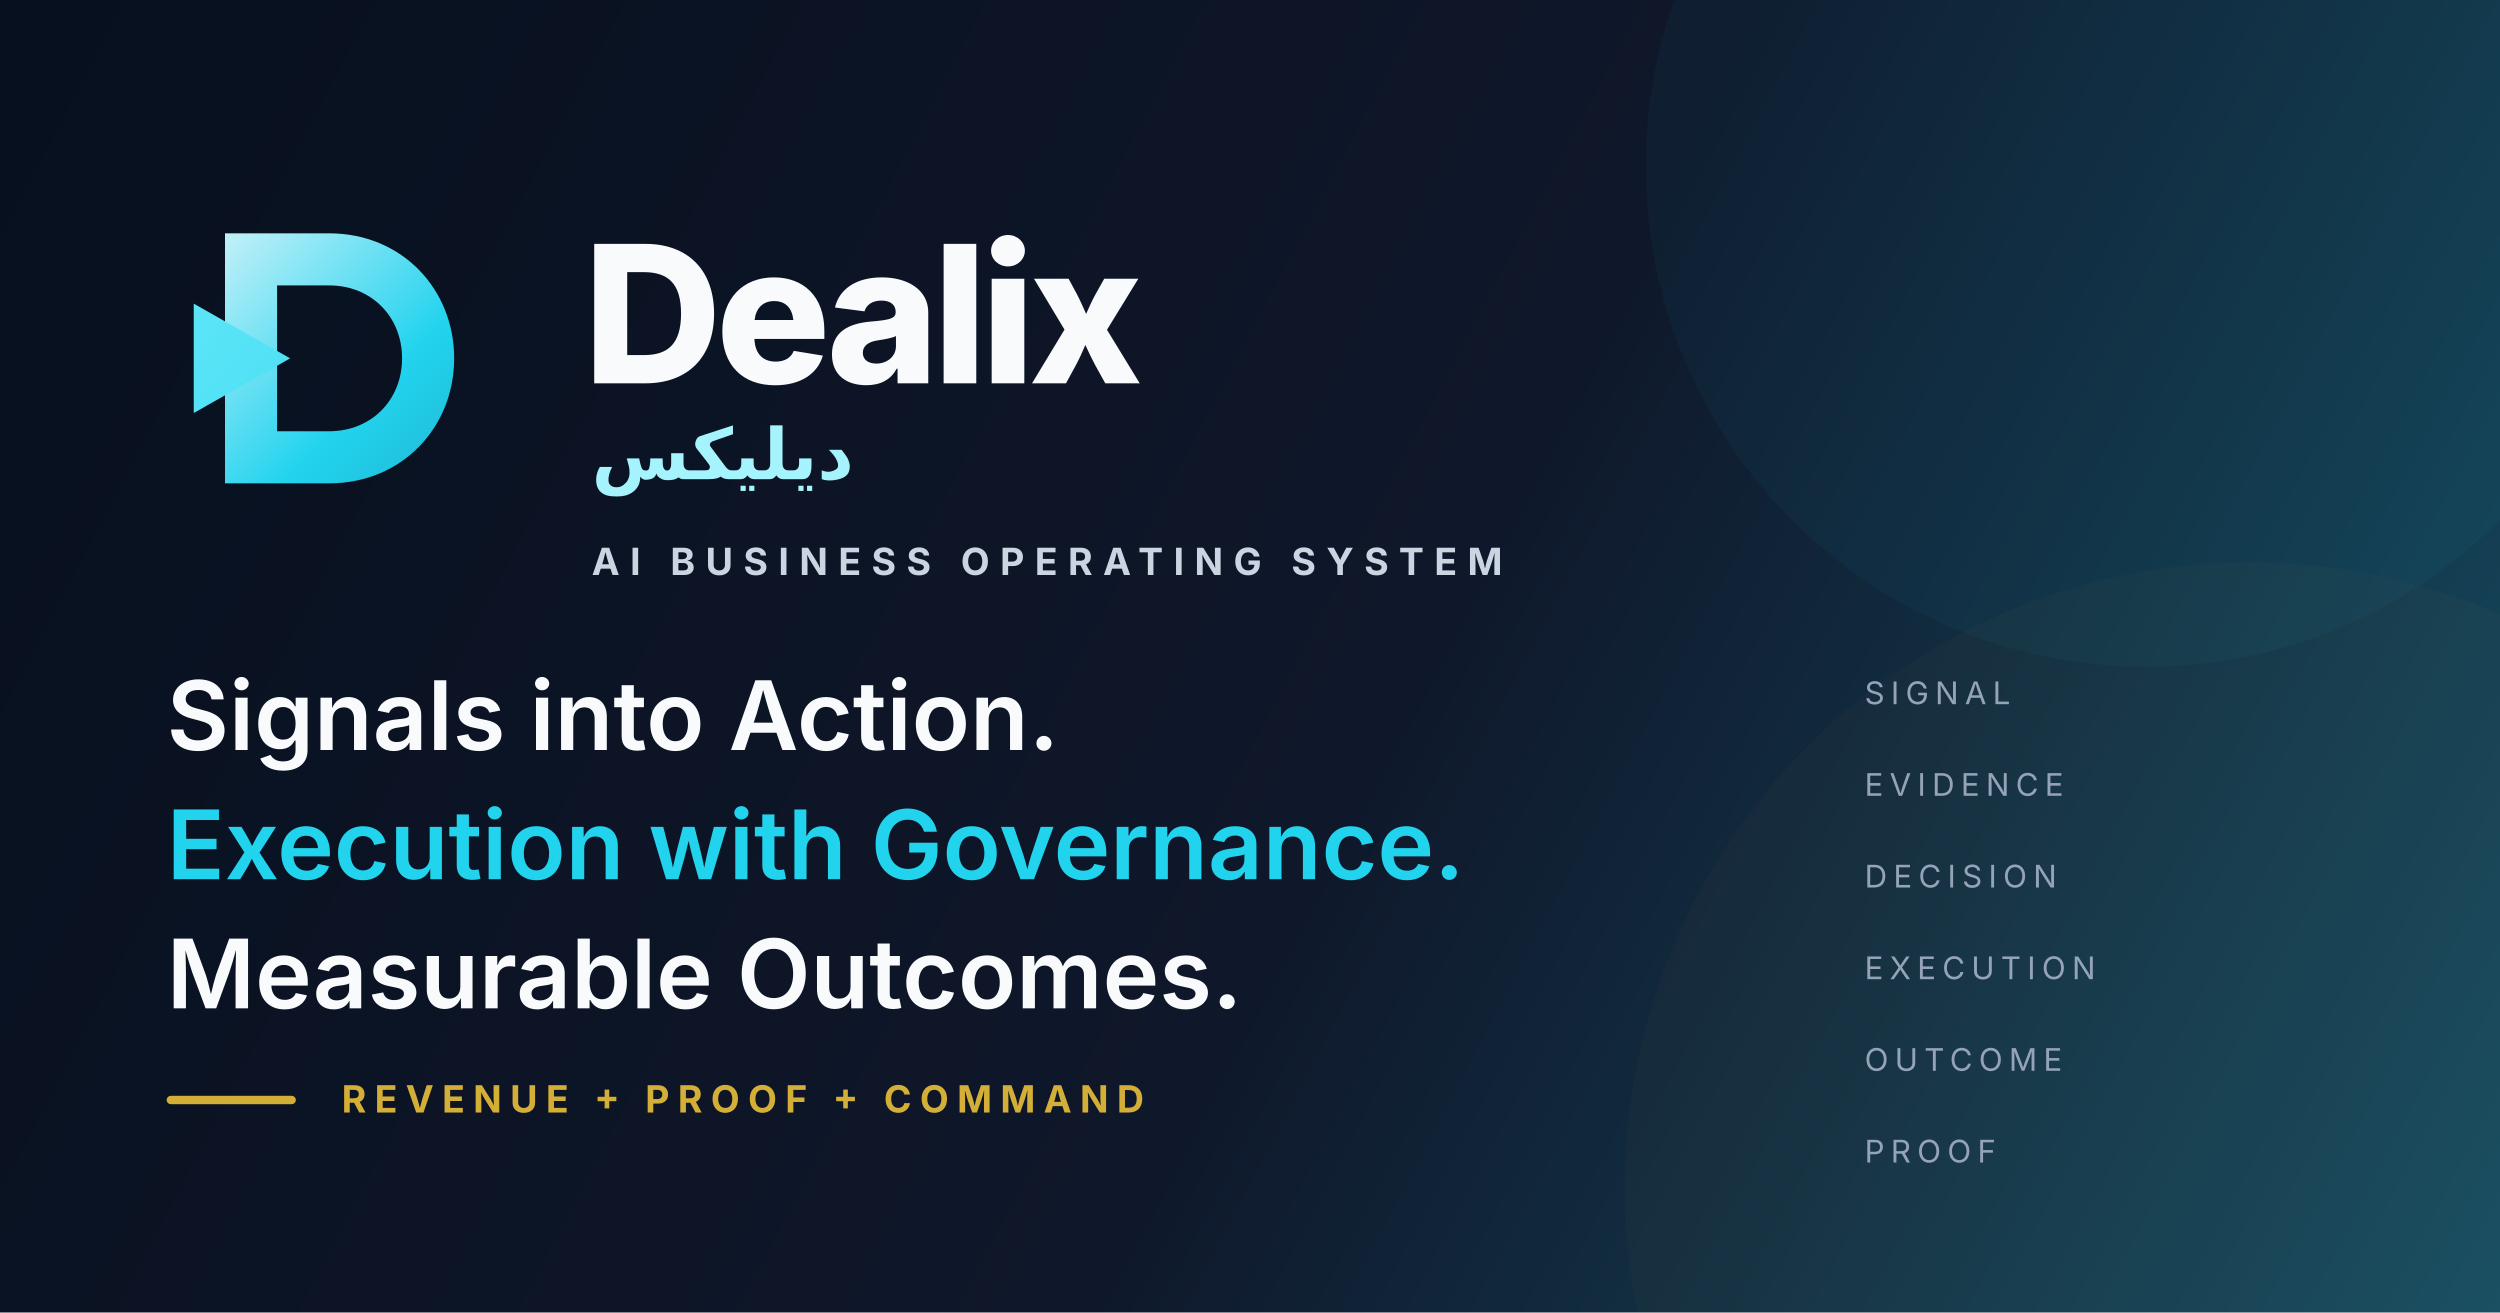
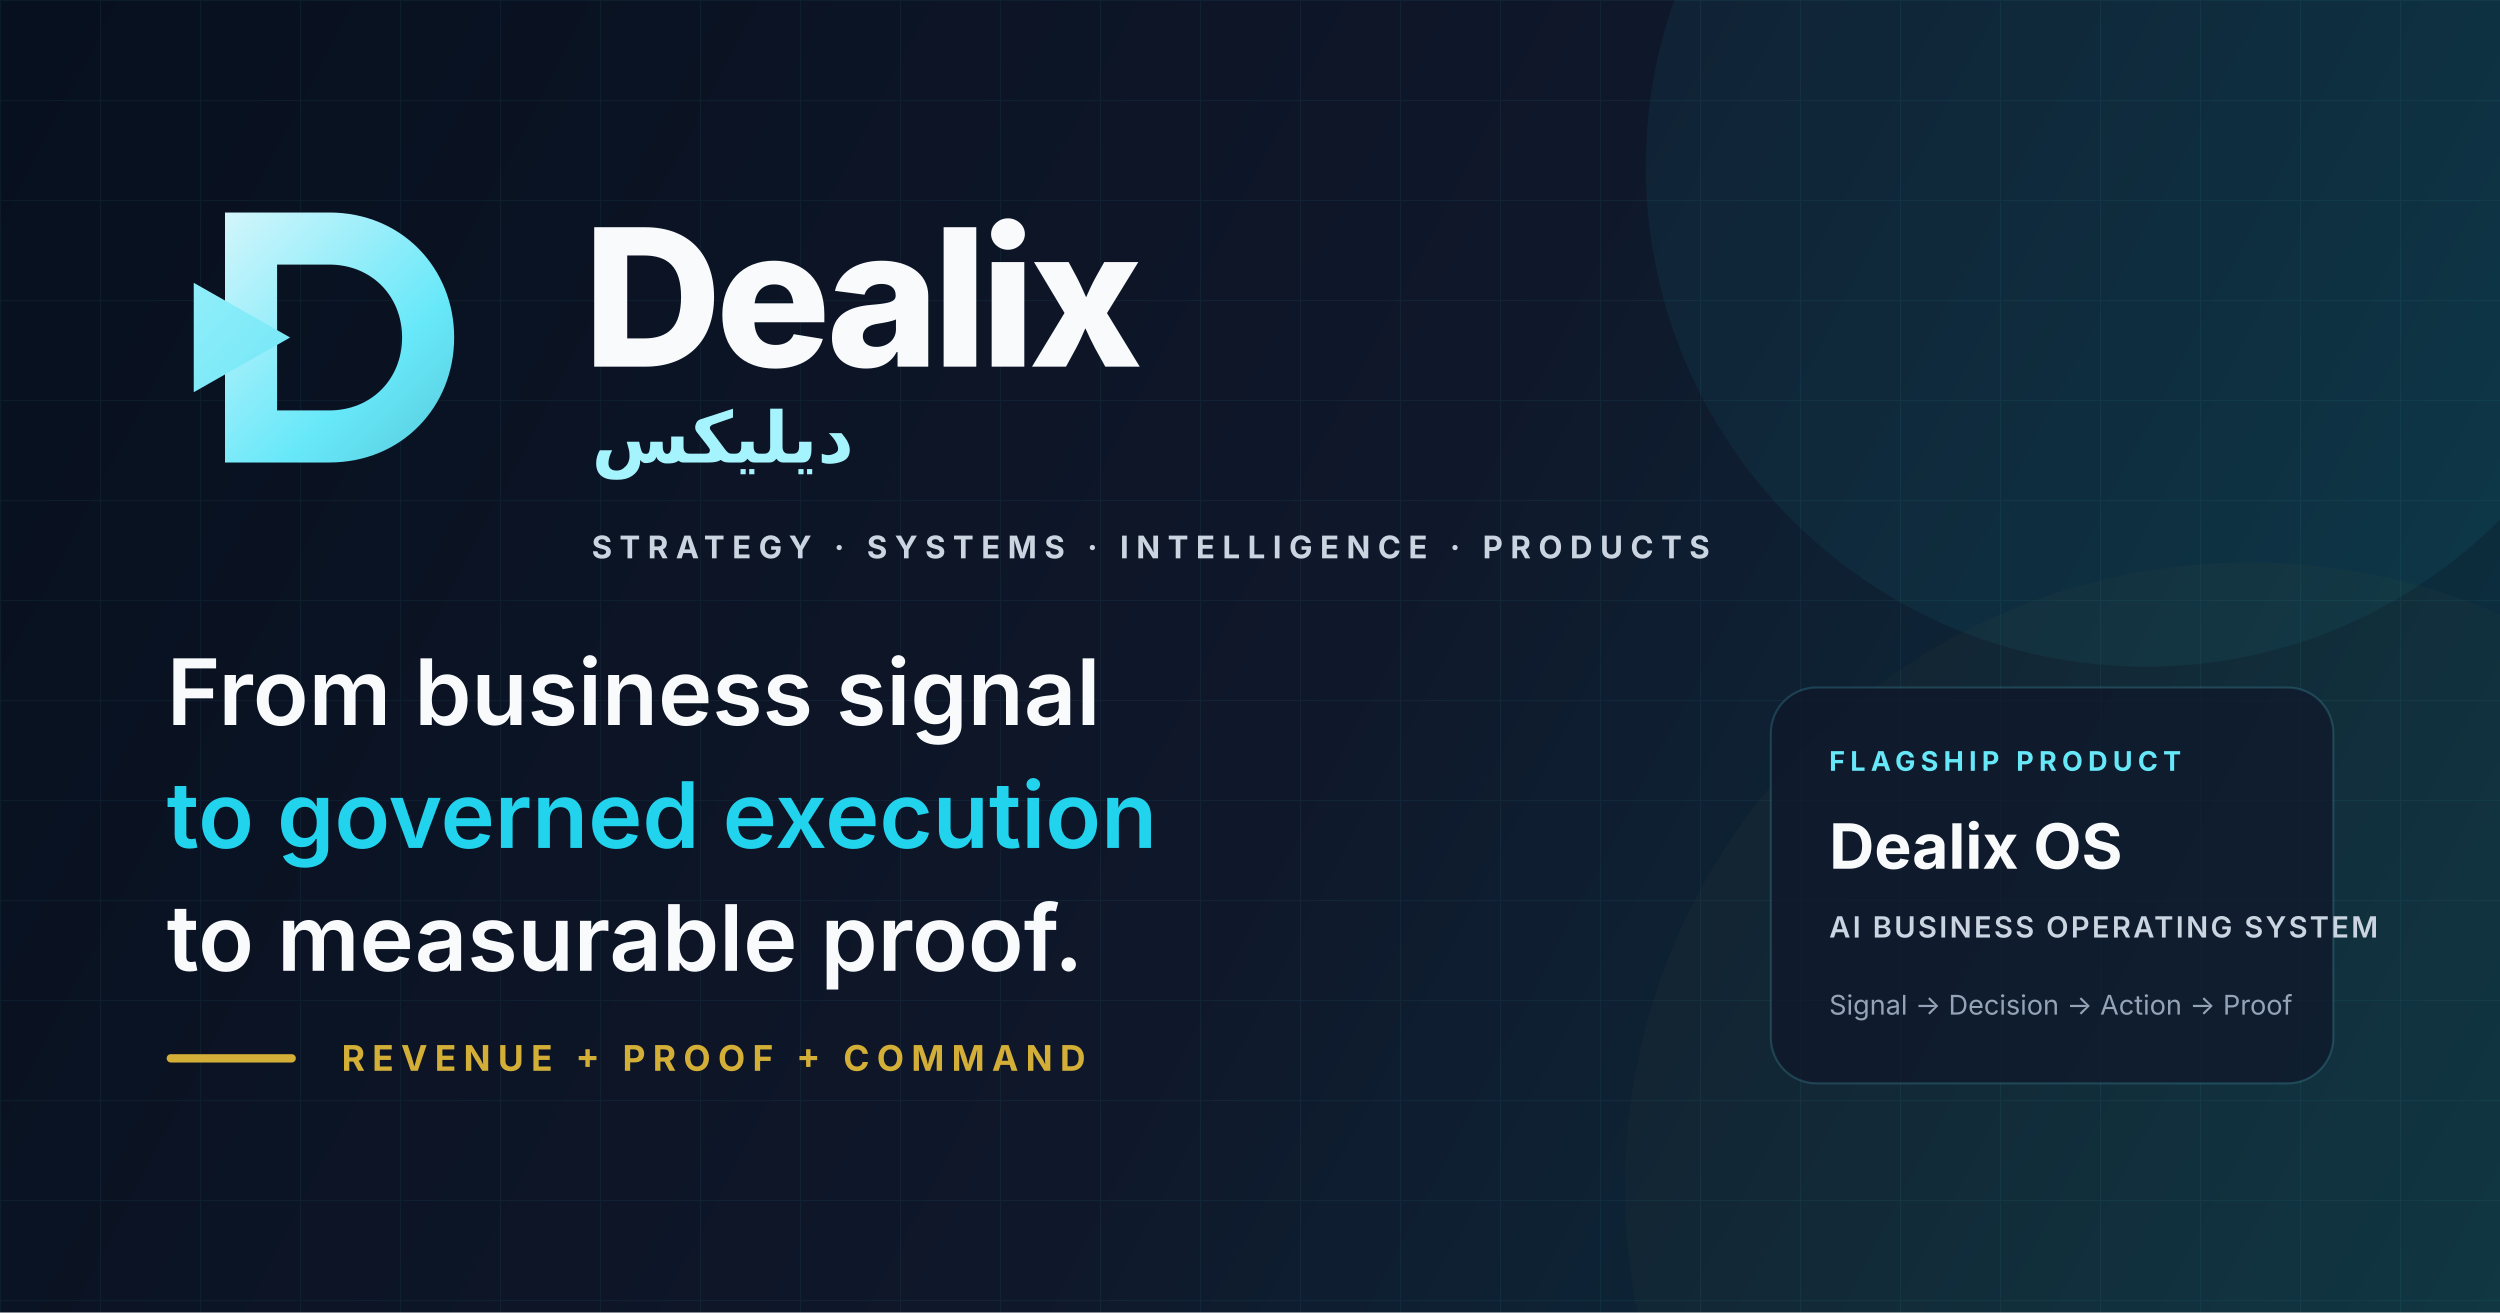
- <svg xmlns="http://www.w3.org/2000/svg" viewBox="0 0 1200 630" width="1200" height="630" role="img" aria-label="Dealix — AI Business Operating System">
+ <svg xmlns="http://www.w3.org/2000/svg" viewBox="0 0 1200 630" width="1200" height="630" role="img" aria-label="Dealix — Strategy, Systems, Intelligence and Products">
  <defs>
    <linearGradient id="bg" x1="0" y1="0" x2="1200" y2="630" gradientUnits="userSpaceOnUse">
      <stop offset="0" stop-color="#07101E" />
-       <stop offset="0.55" stop-color="#0F172A" />
-       <stop offset="1" stop-color="#164E63" />
+       <stop offset="0.52" stop-color="#0F172A" />
+       <stop offset="1" stop-color="#0B3443" />
    </linearGradient>
    <linearGradient id="d" x1="0" y1="0" x2="180" y2="180" gradientUnits="userSpaceOnUse">
      <stop offset="0" stop-color="#F8FAFC" />
-       <stop offset="0.22" stop-color="#22D3EE" />
+       <stop offset="0.22" stop-color="#67E8F9" />
      <stop offset="0.7" stop-color="#164E63" />
      <stop offset="1" stop-color="#0F172A" />
    </linearGradient>
    <linearGradient id="signal" x1="0" y1="0" x2="90" y2="80" gradientUnits="userSpaceOnUse">
-       <stop offset="0" stop-color="#67E8F9" />
+       <stop offset="0" stop-color="#A5F3FC" />
      <stop offset="1" stop-color="#22D3EE" />
    </linearGradient>
+     <pattern id="grid" width="48" height="48" patternUnits="userSpaceOnUse">
+       <path d="M48 0H0V48" fill="none" stroke="#67E8F9" stroke-opacity="0.055" />
+     </pattern>
  </defs>
  <rect width="1200" height="630" fill="url(#bg)" />
-   <circle cx="1030" cy="80" r="240" fill="#22D3EE" opacity="0.04" />
+   <rect width="1200" height="630" fill="url(#grid)" />
+   <circle cx="1030" cy="80" r="240" fill="#22D3EE" opacity="0.055" />
  <circle cx="1080" cy="570" r="300" fill="#D4AF37" opacity="0.025" />
-   <g transform="translate(78 92) scale(2.5)">
+   <g transform="translate(78 82) scale(2.5)">
    <path fill="url(#d)" fill-rule="evenodd" clip-rule="evenodd" d="M12 8h20c14 0 24 10.75 24 24S46 56 32 56H12V8Zm10 10v28h10c8.2 0 14-6.1 14-14s-5.8-14-14-14H22Z" />
    <path d="M6 21.5 24.5 32 6 42.5Z" fill="url(#signal)" />
  </g>
-   <g transform="translate(280 112)" font-family="Inter, Arial, sans-serif">
+   <g transform="translate(280 104)" font-family="Inter, Arial, sans-serif">
    <text x="0" y="72" font-size="92" font-weight="760" letter-spacing="-3" fill="#F8FAFC">Dealix</text>
    <text x="4" y="118" font-family="IBM Plex Sans Arabic, Arial, sans-serif" font-size="34" font-weight="600" fill="#A5F3FC">ديليكس</text>
-     <text x="4" y="164" font-size="18" font-weight="650" letter-spacing="5" fill="#CBD5E1">AI BUSINESS OPERATING SYSTEM</text>
+     <text x="4" y="164" font-size="15" font-weight="650" letter-spacing="3.6" fill="#CBD5E1">STRATEGY · SYSTEMS · INTELLIGENCE · PRODUCTS</text>
  </g>
-   <g transform="translate(80 360)" font-family="Inter, Arial, sans-serif">
-     <text x="0" y="0" font-size="46" font-weight="640" fill="#F8FAFC">Signals into Action.</text>
-     <text x="0" y="62" font-size="46" font-weight="640" fill="#22D3EE">Execution with Governance.</text>
-     <text x="0" y="124" font-size="46" font-weight="640" fill="#F8FAFC">Measurable Outcomes.</text>
-     <rect x="0" y="166" width="62" height="4" rx="2" fill="#D4AF37" />
-     <text x="84" y="174" font-size="18" font-weight="650" letter-spacing="4" fill="#D4AF37">REVENUE + PROOF + COMMAND</text>
+   <g transform="translate(80 348)" font-family="Inter, Arial, sans-serif">
+     <text x="0" y="0" font-size="44" font-weight="640" fill="#F8FAFC">From business signal</text>
+     <text x="0" y="59" font-size="44" font-weight="640" fill="#22D3EE">to governed execution</text>
+     <text x="0" y="118" font-size="44" font-weight="640" fill="#F8FAFC">to measurable proof.</text>
+     <rect x="0" y="158" width="62" height="4" rx="2" fill="#D4AF37" />
+     <text x="84" y="166" font-size="17" font-weight="650" letter-spacing="3.5" fill="#D4AF37">REVENUE + PROOF + COMMAND</text>
  </g>
-   <g transform="translate(895 338)" font-family="Inter, Arial, sans-serif" font-size="15" letter-spacing="3" fill="#94A3B8">
-     <text x="0" y="0">SIGNAL</text>
-     <text x="0" y="44">EVIDENCE</text>
-     <text x="0" y="88">DECISION</text>
-     <text x="0" y="132">EXECUTION</text>
-     <text x="0" y="176">OUTCOME</text>
-     <text x="0" y="220">PROOF</text>
+   <g transform="translate(850 330)" font-family="Inter, Arial, sans-serif">
+     <rect x="0" y="0" width="270" height="190" rx="22" fill="#0F172A" fill-opacity="0.72" stroke="#67E8F9" stroke-opacity="0.18" />
+     <text x="28" y="40" font-size="13" font-weight="700" letter-spacing="2.5" fill="#67E8F9">FLAGSHIP PRODUCT</text>
+     <text x="28" y="87" font-size="30" font-weight="720" fill="#F8FAFC">Dealix OS</text>
+     <text x="28" y="120" font-size="14" font-weight="600" letter-spacing="1.1" fill="#CBD5E1">AI BUSINESS OPERATING SYSTEM</text>
+     <text x="28" y="157" font-size="13" fill="#94A3B8">Signal → Decision → Action → Proof</text>
  </g>
</svg>
